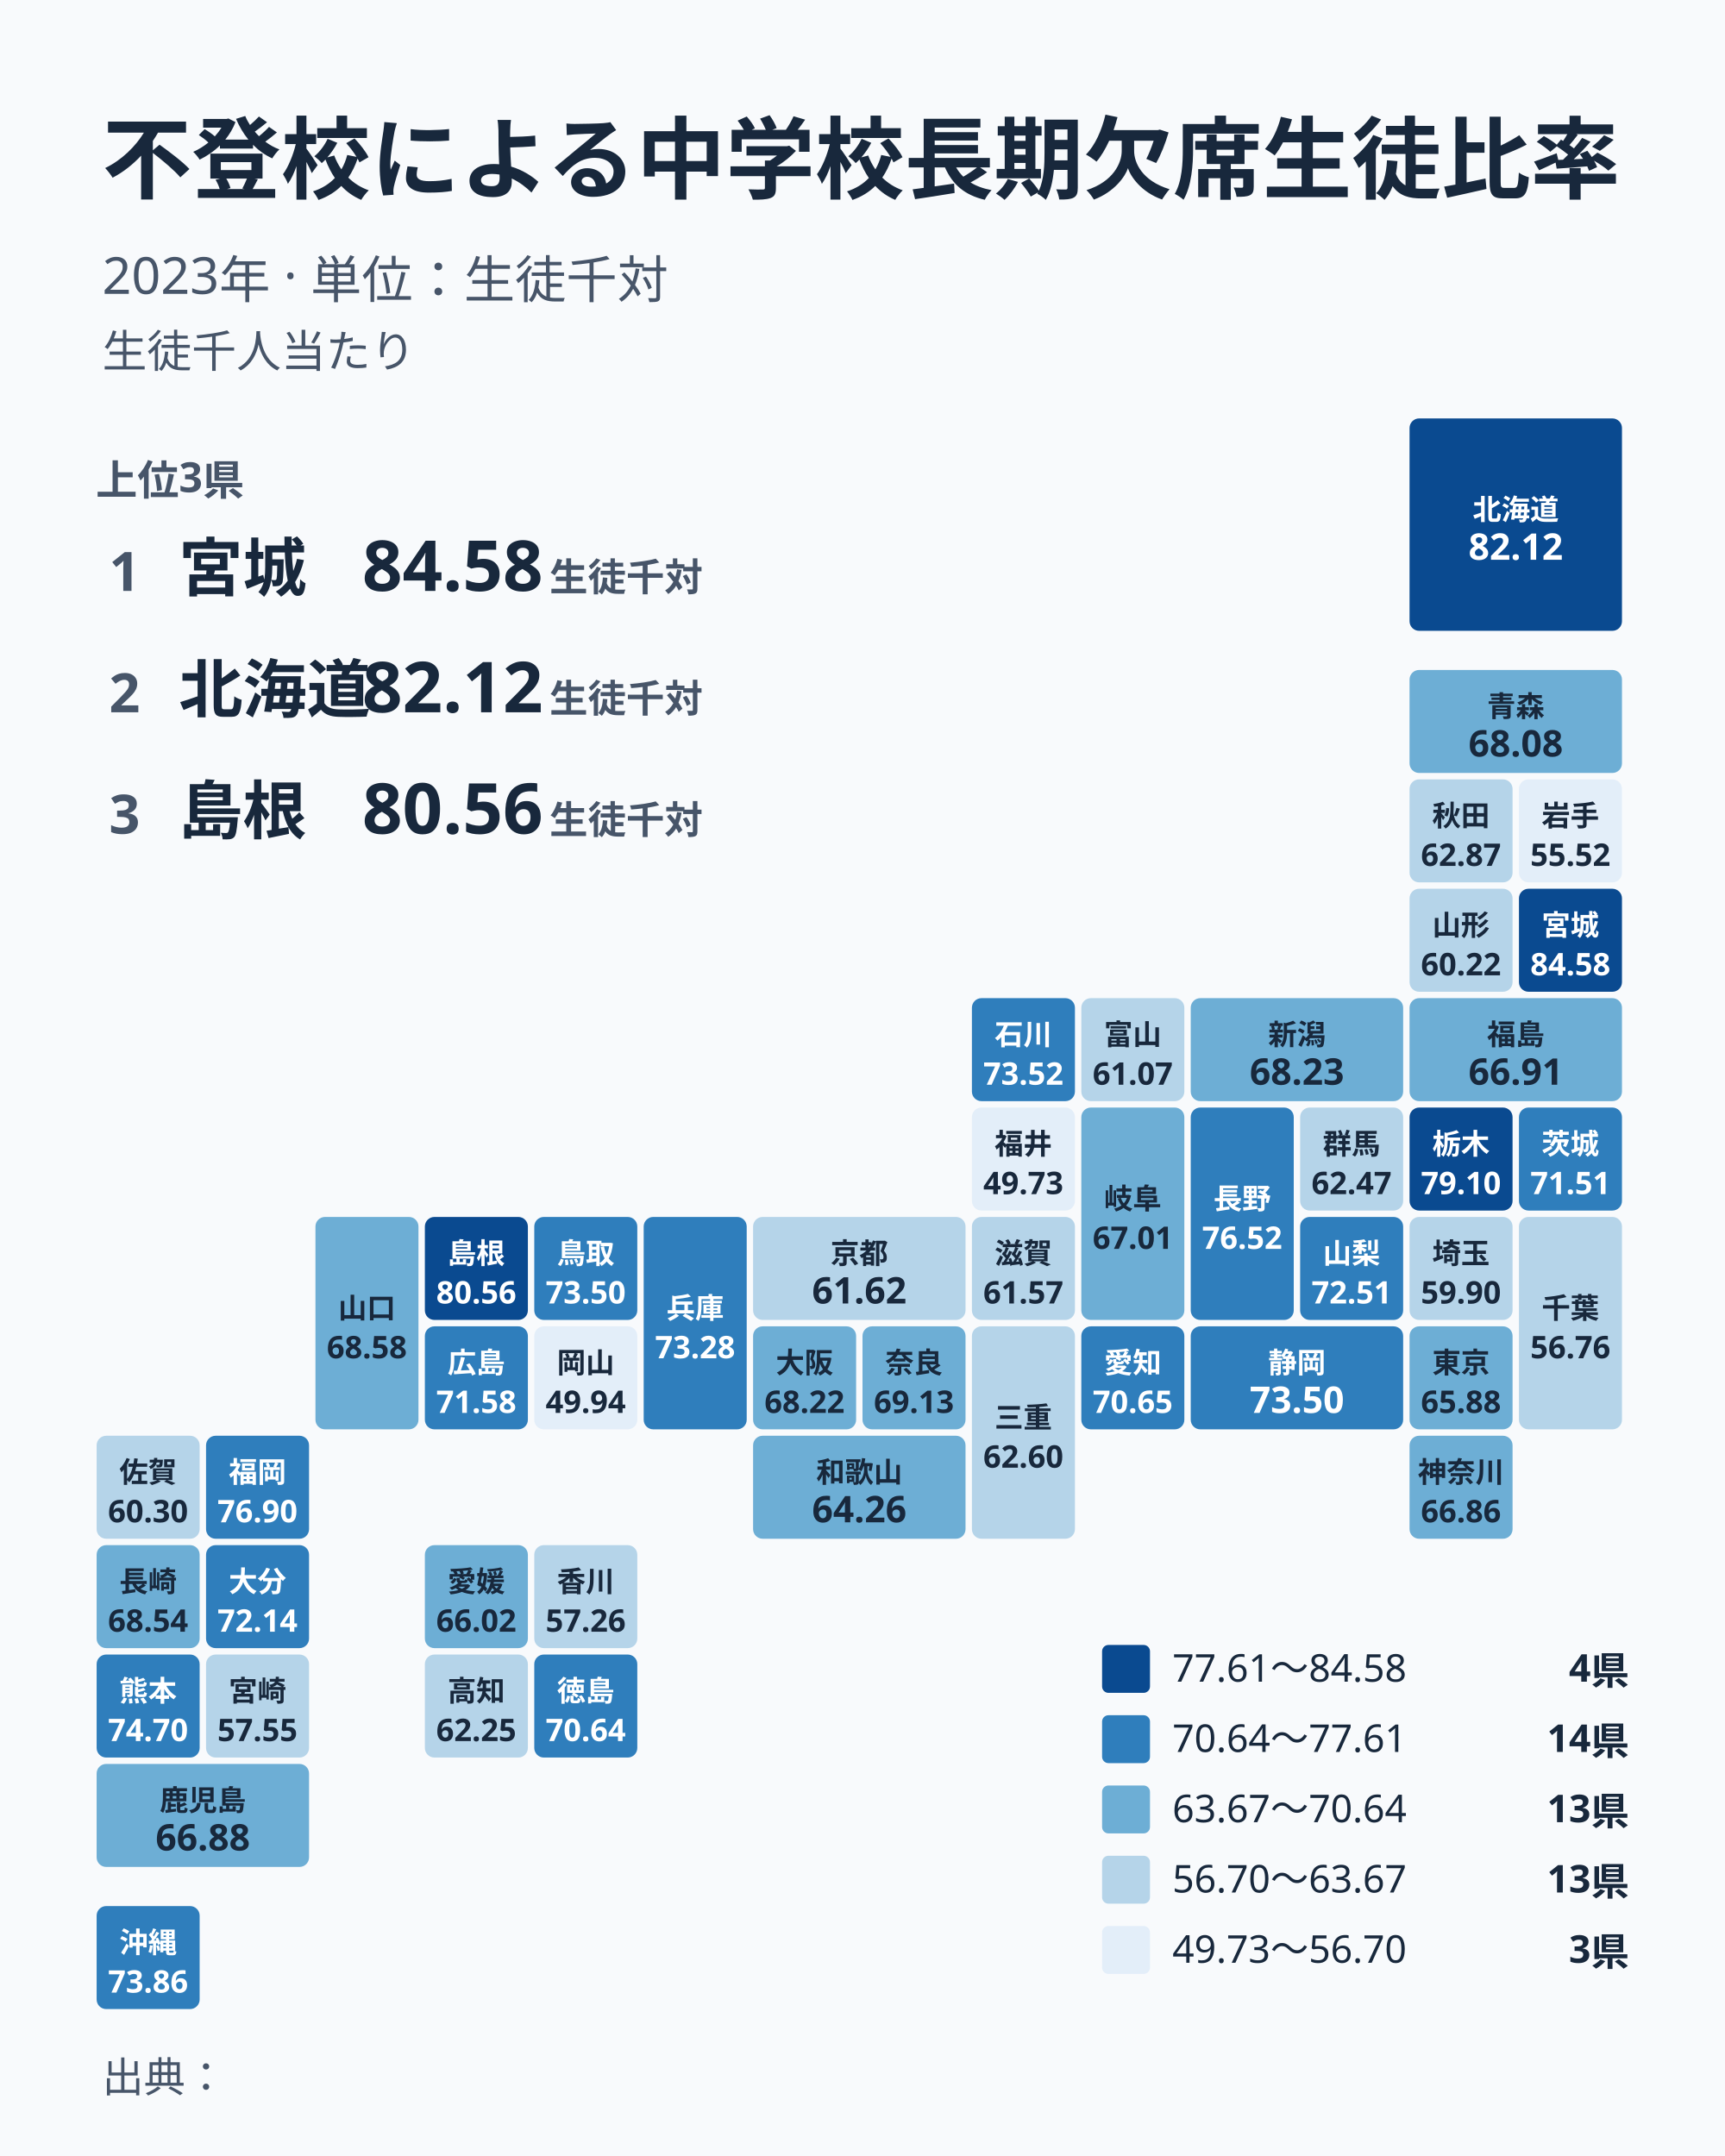
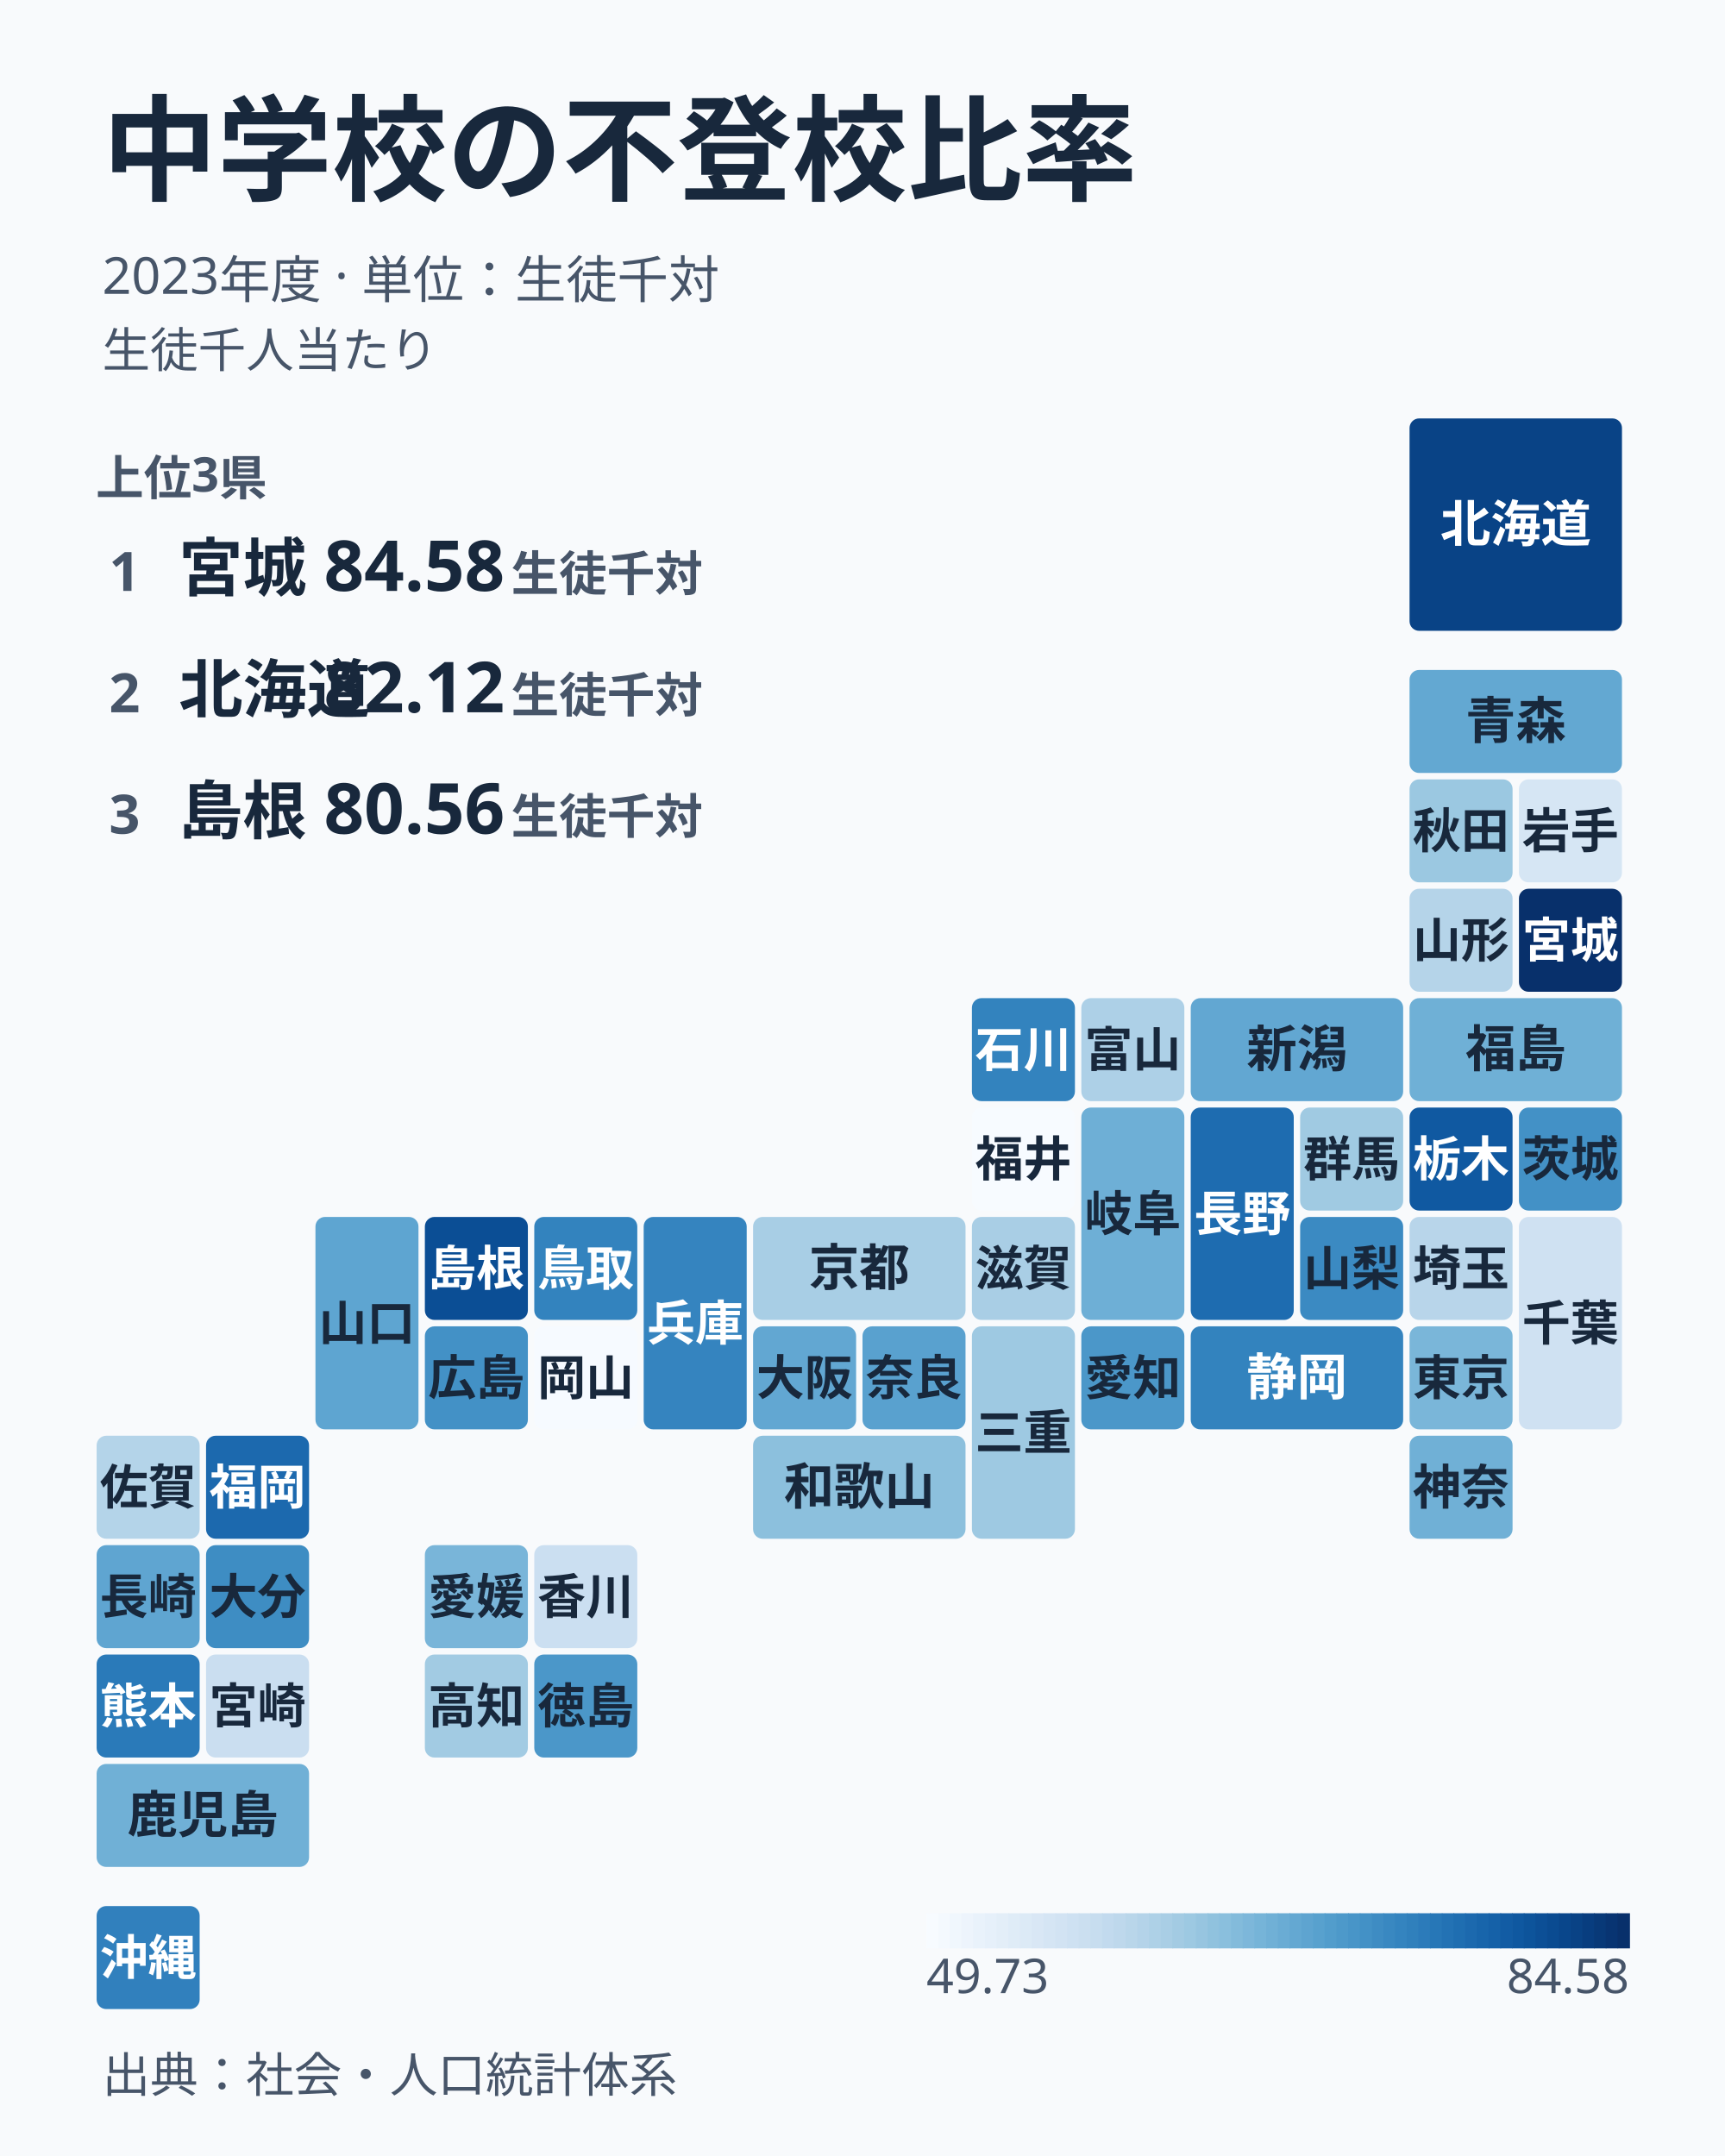
<svg xmlns="http://www.w3.org/2000/svg" width="1080" height="1350" viewBox="0 0 1080 1350" data-image-template="tile-map" data-theme="light">
  <rect width="1080" height="1350" fill="#F8FAFC" />
  <g font-family="'Noto Sans JP','Hiragino Kaku Gothic ProN','Yu Gothic',Meiryo,sans-serif">
-     <text x="64.0" y="120.0" font-size="56.0" font-weight="700" fill="#18283C">不登校による中学校長期欠席生徒比率</text>
-     <text x="64.0" y="184.0" font-size="32.0" font-weight="400" fill="#475569">2023年 · 単位：生徒千対</text>
-     <text x="64.0" y="230.0" font-size="28.0" font-weight="400" fill="#475569">生徒千人当たり</text>
-     <text x="60.0" y="310.0" font-size="26.0" font-weight="700" fill="#475569">上位3県</text>
+     <text x="64.0" y="120.0" font-size="72.0" font-weight="700" fill="#18283C">中学校の不登校比率</text>
+     <text x="64.0" y="184.0" font-size="32.0" font-weight="400" fill="#475569">2023年度 · 単位：生徒千対</text>
+     <text x="64.0" y="230.0" font-size="30.0" font-weight="400" fill="#475569">生徒千人当たり</text>
+     <text x="60.0" y="310.0" font-size="30.0" font-weight="700" fill="#475569">上位3県</text>
    <g data-top="1">
      <text x="78.0" y="370.0" font-size="34.0" font-weight="700" fill="#475569" text-anchor="middle">1</text>
      <text x="112.0" y="370.0" font-size="40.0" font-weight="700" fill="#18283C">宮城</text>
-       <text x="340.0" y="370.0" font-size="44.0" font-weight="800" fill="#18283C" text-anchor="end">84.58</text>
-       <text x="440.0" y="370.0" font-size="24.0" font-weight="700" fill="#475569" text-anchor="end">生徒千対</text>
+       <text x="316.0" y="370.0" font-size="44.0" font-weight="800" fill="#18283C" text-anchor="end">84.58</text>
+       <text x="440.0" y="370.0" font-size="30.0" font-weight="700" fill="#475569" text-anchor="end">生徒千対</text>
    </g>
    <g data-top="2">
      <text x="78.0" y="446.0" font-size="34.0" font-weight="700" fill="#475569" text-anchor="middle">2</text>
      <text x="112.0" y="446.0" font-size="40.0" font-weight="700" fill="#18283C">北海道</text>
-       <text x="340.0" y="446.0" font-size="44.0" font-weight="800" fill="#18283C" text-anchor="end">82.12</text>
-       <text x="440.0" y="446.0" font-size="24.0" font-weight="700" fill="#475569" text-anchor="end">生徒千対</text>
+       <text x="316.0" y="446.0" font-size="44.0" font-weight="800" fill="#18283C" text-anchor="end">82.12</text>
+       <text x="440.0" y="446.0" font-size="30.0" font-weight="700" fill="#475569" text-anchor="end">生徒千対</text>
    </g>
    <g data-top="3">
      <text x="78.0" y="522.0" font-size="34.0" font-weight="700" fill="#475569" text-anchor="middle">3</text>
      <text x="112.0" y="522.0" font-size="40.0" font-weight="700" fill="#18283C">島根</text>
-       <text x="340.0" y="522.0" font-size="44.0" font-weight="800" fill="#18283C" text-anchor="end">80.56</text>
-       <text x="440.0" y="522.0" font-size="24.0" font-weight="700" fill="#475569" text-anchor="end">生徒千対</text>
+       <text x="316.0" y="522.0" font-size="44.0" font-weight="800" fill="#18283C" text-anchor="end">80.56</text>
+       <text x="440.0" y="522.0" font-size="30.0" font-weight="700" fill="#475569" text-anchor="end">生徒千対</text>
    </g>
    <g transform="translate(60,262)">
      <g transform="translate(822.5,0.0)" data-area="01000" data-value="82.12">
-         <rect width="133.0" height="133.0" rx="6" fill="rgb(10, 74, 144)" />
-         <text x="66.5" y="63.5" font-size="18.0" font-weight="700" fill="#FFFFFF" text-anchor="middle">北海道</text>
-         <text x="66.5" y="88.5" font-size="23.0" font-weight="800" fill="#FFFFFF" text-anchor="middle">82.12</text>
+         <rect width="133.0" height="133.0" rx="6" fill="rgb(9, 67, 134)" />
+         <text x="66.5" y="77.3" font-size="31.5" font-weight="700" fill="#FFFFFF" text-anchor="middle">北海道</text>
      </g>
      <g transform="translate(822.5,157.5)" data-area="02000" data-value="68.08">
-         <rect width="133.0" height="64.5" rx="6" fill="rgb(109, 174, 213)" />
-         <text x="66.5" y="29.2" font-size="18.0" font-weight="700" fill="#18283C" text-anchor="middle">青森</text>
-         <text x="66.5" y="54.2" font-size="23.0" font-weight="800" fill="#18283C" text-anchor="middle">68.08</text>
+         <rect width="133.0" height="64.5" rx="6" fill="rgb(99, 168, 210)" />
+         <text x="66.5" y="43.0" font-size="31.5" font-weight="700" fill="#18283C" text-anchor="middle">青森</text>
      </g>
      <g transform="translate(891.0,226.0)" data-area="03000" data-value="55.52">
-         <rect width="64.5" height="64.5" rx="6" fill="rgb(227, 238, 249)" />
-         <text x="32.2" y="29.2" font-size="18.0" font-weight="700" fill="#18283C" text-anchor="middle">岩手</text>
-         <text x="32.2" y="54.2" font-size="19.5" font-weight="800" fill="#18283C" text-anchor="middle">55.52</text>
+         <rect width="64.5" height="64.5" rx="6" fill="rgb(214, 230, 244)" />
+         <text x="32.2" y="43.0" font-size="30.2" font-weight="700" fill="#18283C" text-anchor="middle">岩手</text>
      </g>
      <g transform="translate(822.5,226.0)" data-area="05000" data-value="62.87">
-         <rect width="64.5" height="64.5" rx="6" fill="rgb(181, 212, 233)" />
-         <text x="32.2" y="29.2" font-size="18.0" font-weight="700" fill="#18283C" text-anchor="middle">秋田</text>
-         <text x="32.2" y="54.2" font-size="19.5" font-weight="800" fill="#18283C" text-anchor="middle">62.87</text>
+         <rect width="64.5" height="64.5" rx="6" fill="rgb(155, 200, 225)" />
+         <text x="32.2" y="43.0" font-size="30.2" font-weight="700" fill="#18283C" text-anchor="middle">秋田</text>
      </g>
      <g transform="translate(891.0,294.5)" data-area="04000" data-value="84.58">
-         <rect width="64.5" height="64.5" rx="6" fill="rgb(10, 74, 144)" />
-         <text x="32.2" y="29.2" font-size="18.0" font-weight="700" fill="#FFFFFF" text-anchor="middle">宮城</text>
-         <text x="32.2" y="54.2" font-size="19.5" font-weight="800" fill="#FFFFFF" text-anchor="middle">84.58</text>
+         <rect width="64.5" height="64.5" rx="6" fill="rgb(8, 48, 107)" />
+         <text x="32.2" y="43.0" font-size="30.2" font-weight="700" fill="#FFFFFF" text-anchor="middle">宮城</text>
      </g>
      <g transform="translate(822.5,294.5)" data-area="06000" data-value="60.22">
        <rect width="64.5" height="64.5" rx="6" fill="rgb(181, 212, 233)" />
-         <text x="32.2" y="29.2" font-size="18.0" font-weight="700" fill="#18283C" text-anchor="middle">山形</text>
-         <text x="32.2" y="54.2" font-size="19.5" font-weight="800" fill="#18283C" text-anchor="middle">60.22</text>
+         <text x="32.2" y="43.0" font-size="30.2" font-weight="700" fill="#18283C" text-anchor="middle">山形</text>
      </g>
      <g transform="translate(822.5,363.0)" data-area="07000" data-value="66.91">
-         <rect width="133.0" height="64.5" rx="6" fill="rgb(109, 174, 213)" />
-         <text x="66.5" y="29.2" font-size="18.0" font-weight="700" fill="#18283C" text-anchor="middle">福島</text>
-         <text x="66.5" y="54.2" font-size="23.0" font-weight="800" fill="#18283C" text-anchor="middle">66.91</text>
+         <rect width="133.0" height="64.5" rx="6" fill="rgb(111, 176, 214)" />
+         <text x="66.5" y="43.0" font-size="31.5" font-weight="700" fill="#18283C" text-anchor="middle">福島</text>
      </g>
      <g transform="translate(685.5,363.0)" data-area="15000" data-value="68.23">
-         <rect width="133.0" height="64.5" rx="6" fill="rgb(109, 174, 213)" />
-         <text x="66.5" y="29.2" font-size="18.0" font-weight="700" fill="#18283C" text-anchor="middle">新潟</text>
-         <text x="66.5" y="54.2" font-size="23.0" font-weight="800" fill="#18283C" text-anchor="middle">68.23</text>
+         <rect width="133.0" height="64.5" rx="6" fill="rgb(98, 167, 210)" />
+         <text x="66.5" y="43.0" font-size="31.5" font-weight="700" fill="#18283C" text-anchor="middle">新潟</text>
      </g>
      <g transform="translate(617.0,363.0)" data-area="16000" data-value="61.07">
-         <rect width="64.5" height="64.5" rx="6" fill="rgb(181, 212, 233)" />
-         <text x="32.2" y="29.2" font-size="18.0" font-weight="700" fill="#18283C" text-anchor="middle">富山</text>
-         <text x="32.2" y="54.2" font-size="19.5" font-weight="800" fill="#18283C" text-anchor="middle">61.07</text>
+         <rect width="64.5" height="64.5" rx="6" fill="rgb(173, 208, 231)" />
+         <text x="32.2" y="43.0" font-size="30.2" font-weight="700" fill="#18283C" text-anchor="middle">富山</text>
      </g>
      <g transform="translate(548.5,363.0)" data-area="17000" data-value="73.52">
-         <rect width="64.5" height="64.5" rx="6" fill="rgb(47, 126, 188)" />
-         <text x="32.2" y="29.2" font-size="18.0" font-weight="700" fill="#FFFFFF" text-anchor="middle">石川</text>
-         <text x="32.2" y="54.2" font-size="19.5" font-weight="800" fill="#FFFFFF" text-anchor="middle">73.52</text>
+         <rect width="64.5" height="64.5" rx="6" fill="rgb(51, 131, 190)" />
+         <text x="32.2" y="43.0" font-size="30.2" font-weight="700" fill="#FFFFFF" text-anchor="middle">石川</text>
      </g>
      <g transform="translate(548.5,431.5)" data-area="18000" data-value="49.73">
-         <rect width="64.5" height="64.5" rx="6" fill="rgb(227, 238, 249)" />
-         <text x="32.2" y="29.2" font-size="18.0" font-weight="700" fill="#18283C" text-anchor="middle">福井</text>
-         <text x="32.2" y="54.2" font-size="19.5" font-weight="800" fill="#18283C" text-anchor="middle">49.73</text>
+         <rect width="64.5" height="64.5" rx="6" fill="rgb(247, 251, 255)" />
+         <text x="32.2" y="43.0" font-size="30.2" font-weight="700" fill="#18283C" text-anchor="middle">福井</text>
      </g>
      <g transform="translate(617.0,431.5)" data-area="21000" data-value="67.01">
-         <rect width="64.5" height="133.0" rx="6" fill="rgb(109, 174, 213)" />
-         <text x="32.2" y="63.5" font-size="18.0" font-weight="700" fill="#18283C" text-anchor="middle">岐阜</text>
-         <text x="32.2" y="88.5" font-size="19.5" font-weight="800" fill="#18283C" text-anchor="middle">67.01</text>
+         <rect width="64.5" height="133.0" rx="6" fill="rgb(110, 175, 214)" />
+         <text x="32.2" y="77.3" font-size="30.2" font-weight="700" fill="#18283C" text-anchor="middle">岐阜</text>
      </g>
      <g transform="translate(685.5,431.5)" data-area="20000" data-value="76.52">
-         <rect width="64.5" height="133.0" rx="6" fill="rgb(47, 126, 188)" />
-         <text x="32.2" y="63.5" font-size="18.0" font-weight="700" fill="#FFFFFF" text-anchor="middle">長野</text>
-         <text x="32.2" y="88.5" font-size="19.5" font-weight="800" fill="#FFFFFF" text-anchor="middle">76.52</text>
+         <rect width="64.5" height="133.0" rx="6" fill="rgb(30, 108, 176)" />
+         <text x="32.2" y="77.3" font-size="30.2" font-weight="700" fill="#FFFFFF" text-anchor="middle">長野</text>
      </g>
      <g transform="translate(754.0,431.5)" data-area="10000" data-value="62.47">
-         <rect width="64.5" height="64.5" rx="6" fill="rgb(181, 212, 233)" />
-         <text x="32.2" y="29.2" font-size="18.0" font-weight="700" fill="#18283C" text-anchor="middle">群馬</text>
-         <text x="32.2" y="54.2" font-size="19.5" font-weight="800" fill="#18283C" text-anchor="middle">62.47</text>
+         <rect width="64.5" height="64.5" rx="6" fill="rgb(160, 202, 226)" />
+         <text x="32.2" y="43.0" font-size="30.2" font-weight="700" fill="#18283C" text-anchor="middle">群馬</text>
      </g>
      <g transform="translate(822.5,431.5)" data-area="09000" data-value="79.1">
-         <rect width="64.5" height="64.5" rx="6" fill="rgb(10, 74, 144)" />
-         <text x="32.2" y="29.2" font-size="18.0" font-weight="700" fill="#FFFFFF" text-anchor="middle">栃木</text>
-         <text x="32.2" y="54.2" font-size="19.5" font-weight="800" fill="#FFFFFF" text-anchor="middle">79.10</text>
+         <rect width="64.5" height="64.5" rx="6" fill="rgb(16, 89, 161)" />
+         <text x="32.2" y="43.0" font-size="30.2" font-weight="700" fill="#FFFFFF" text-anchor="middle">栃木</text>
      </g>
      <g transform="translate(891.0,431.5)" data-area="08000" data-value="71.51">
-         <rect width="64.5" height="64.5" rx="6" fill="rgb(47, 126, 188)" />
-         <text x="32.2" y="29.2" font-size="18.0" font-weight="700" fill="#FFFFFF" text-anchor="middle">茨城</text>
-         <text x="32.2" y="54.2" font-size="19.5" font-weight="800" fill="#FFFFFF" text-anchor="middle">71.51</text>
+         <rect width="64.5" height="64.5" rx="6" fill="rgb(67, 145, 198)" />
+         <text x="32.2" y="43.0" font-size="30.2" font-weight="700" fill="#18283C" text-anchor="middle">茨城</text>
      </g>
      <g transform="translate(754.0,500.0)" data-area="19000" data-value="72.51">
-         <rect width="64.5" height="64.5" rx="6" fill="rgb(47, 126, 188)" />
-         <text x="32.2" y="29.2" font-size="18.0" font-weight="700" fill="#FFFFFF" text-anchor="middle">山梨</text>
-         <text x="32.2" y="54.2" font-size="19.5" font-weight="800" fill="#FFFFFF" text-anchor="middle">72.51</text>
+         <rect width="64.5" height="64.5" rx="6" fill="rgb(59, 138, 194)" />
+         <text x="32.2" y="43.0" font-size="30.2" font-weight="700" fill="#18283C" text-anchor="middle">山梨</text>
      </g>
      <g transform="translate(822.5,500.0)" data-area="11000" data-value="59.9">
-         <rect width="64.5" height="64.5" rx="6" fill="rgb(181, 212, 233)" />
-         <text x="32.2" y="29.2" font-size="18.0" font-weight="700" fill="#18283C" text-anchor="middle">埼玉</text>
-         <text x="32.2" y="54.2" font-size="19.5" font-weight="800" fill="#18283C" text-anchor="middle">59.90</text>
+         <rect width="64.5" height="64.5" rx="6" fill="rgb(184, 213, 234)" />
+         <text x="32.2" y="43.0" font-size="30.2" font-weight="700" fill="#18283C" text-anchor="middle">埼玉</text>
      </g>
      <g transform="translate(891.0,500.0)" data-area="12000" data-value="56.76">
-         <rect width="64.5" height="133.0" rx="6" fill="rgb(181, 212, 233)" />
-         <text x="32.2" y="63.5" font-size="18.0" font-weight="700" fill="#18283C" text-anchor="middle">千葉</text>
-         <text x="32.2" y="88.5" font-size="19.5" font-weight="800" fill="#18283C" text-anchor="middle">56.76</text>
+         <rect width="64.5" height="133.0" rx="6" fill="rgb(207, 225, 242)" />
+         <text x="32.2" y="77.3" font-size="30.2" font-weight="700" fill="#18283C" text-anchor="middle">千葉</text>
      </g>
      <g transform="translate(822.5,568.5)" data-area="13000" data-value="65.88">
-         <rect width="64.5" height="64.5" rx="6" fill="rgb(109, 174, 213)" />
-         <text x="32.2" y="29.2" font-size="18.0" font-weight="700" fill="#18283C" text-anchor="middle">東京</text>
-         <text x="32.2" y="54.2" font-size="19.5" font-weight="800" fill="#18283C" text-anchor="middle">65.88</text>
+         <rect width="64.5" height="64.5" rx="6" fill="rgb(122, 182, 217)" />
+         <text x="32.2" y="43.0" font-size="30.2" font-weight="700" fill="#18283C" text-anchor="middle">東京</text>
      </g>
      <g transform="translate(822.5,637.0)" data-area="14000" data-value="66.86">
-         <rect width="64.5" height="64.5" rx="6" fill="rgb(109, 174, 213)" />
-         <text x="32.2" y="29.2" font-size="18.0" font-weight="700" fill="#18283C" text-anchor="middle">神奈川</text>
-         <text x="32.2" y="54.2" font-size="19.5" font-weight="800" fill="#18283C" text-anchor="middle">66.86</text>
+         <rect width="64.5" height="64.5" rx="6" fill="rgb(112, 176, 214)" />
+         <text x="32.2" y="43.0" font-size="30.2" font-weight="700" fill="#18283C" text-anchor="middle">神奈</text>
      </g>
      <g transform="translate(685.5,568.5)" data-area="22000" data-value="73.5">
-         <rect width="133.0" height="64.5" rx="6" fill="rgb(47, 126, 188)" />
-         <text x="66.5" y="29.2" font-size="18.0" font-weight="700" fill="#FFFFFF" text-anchor="middle">静岡</text>
-         <text x="66.5" y="54.2" font-size="23.0" font-weight="800" fill="#FFFFFF" text-anchor="middle">73.50</text>
+         <rect width="133.0" height="64.5" rx="6" fill="rgb(51, 131, 190)" />
+         <text x="66.5" y="43.0" font-size="31.5" font-weight="700" fill="#FFFFFF" text-anchor="middle">静岡</text>
      </g>
      <g transform="translate(617.0,568.5)" data-area="23000" data-value="70.65">
-         <rect width="64.5" height="64.5" rx="6" fill="rgb(47, 126, 188)" />
-         <text x="32.2" y="29.2" font-size="18.0" font-weight="700" fill="#FFFFFF" text-anchor="middle">愛知</text>
-         <text x="32.2" y="54.2" font-size="19.5" font-weight="800" fill="#FFFFFF" text-anchor="middle">70.65</text>
+         <rect width="64.5" height="64.5" rx="6" fill="rgb(75, 151, 201)" />
+         <text x="32.2" y="43.0" font-size="30.2" font-weight="700" fill="#18283C" text-anchor="middle">愛知</text>
      </g>
      <g transform="translate(548.5,500.0)" data-area="25000" data-value="61.57">
-         <rect width="64.5" height="64.5" rx="6" fill="rgb(181, 212, 233)" />
-         <text x="32.2" y="29.2" font-size="18.0" font-weight="700" fill="#18283C" text-anchor="middle">滋賀</text>
-         <text x="32.2" y="54.2" font-size="19.5" font-weight="800" fill="#18283C" text-anchor="middle">61.57</text>
+         <rect width="64.5" height="64.5" rx="6" fill="rgb(169, 206, 229)" />
+         <text x="32.2" y="43.0" font-size="30.2" font-weight="700" fill="#18283C" text-anchor="middle">滋賀</text>
      </g>
      <g transform="translate(548.5,568.5)" data-area="24000" data-value="62.6">
-         <rect width="64.5" height="133.0" rx="6" fill="rgb(181, 212, 233)" />
-         <text x="32.2" y="63.5" font-size="18.0" font-weight="700" fill="#18283C" text-anchor="middle">三重</text>
-         <text x="32.2" y="88.5" font-size="19.5" font-weight="800" fill="#18283C" text-anchor="middle">62.60</text>
+         <rect width="64.5" height="133.0" rx="6" fill="rgb(158, 201, 226)" />
+         <text x="32.2" y="77.3" font-size="30.2" font-weight="700" fill="#18283C" text-anchor="middle">三重</text>
      </g>
      <g transform="translate(411.5,500.0)" data-area="26000" data-value="61.62">
-         <rect width="133.0" height="64.5" rx="6" fill="rgb(181, 212, 233)" />
-         <text x="66.5" y="29.2" font-size="18.0" font-weight="700" fill="#18283C" text-anchor="middle">京都</text>
-         <text x="66.5" y="54.2" font-size="23.0" font-weight="800" fill="#18283C" text-anchor="middle">61.62</text>
+         <rect width="133.0" height="64.5" rx="6" fill="rgb(168, 206, 229)" />
+         <text x="66.5" y="43.0" font-size="31.5" font-weight="700" fill="#18283C" text-anchor="middle">京都</text>
      </g>
      <g transform="translate(343.0,500.0)" data-area="28000" data-value="73.28">
-         <rect width="64.5" height="133.0" rx="6" fill="rgb(47, 126, 188)" />
-         <text x="32.2" y="63.5" font-size="18.0" font-weight="700" fill="#FFFFFF" text-anchor="middle">兵庫</text>
-         <text x="32.2" y="88.5" font-size="19.5" font-weight="800" fill="#FFFFFF" text-anchor="middle">73.28</text>
+         <rect width="64.5" height="133.0" rx="6" fill="rgb(53, 132, 191)" />
+         <text x="32.2" y="77.3" font-size="30.2" font-weight="700" fill="#FFFFFF" text-anchor="middle">兵庫</text>
      </g>
      <g transform="translate(411.5,568.5)" data-area="27000" data-value="68.22">
-         <rect width="64.5" height="64.5" rx="6" fill="rgb(109, 174, 213)" />
-         <text x="32.2" y="29.2" font-size="18.0" font-weight="700" fill="#18283C" text-anchor="middle">大阪</text>
-         <text x="32.2" y="54.2" font-size="19.5" font-weight="800" fill="#18283C" text-anchor="middle">68.22</text>
+         <rect width="64.5" height="64.5" rx="6" fill="rgb(98, 167, 210)" />
+         <text x="32.2" y="43.0" font-size="30.2" font-weight="700" fill="#18283C" text-anchor="middle">大阪</text>
      </g>
      <g transform="translate(480.0,568.5)" data-area="29000" data-value="69.13">
-         <rect width="64.5" height="64.5" rx="6" fill="rgb(109, 174, 213)" />
-         <text x="32.2" y="29.2" font-size="18.0" font-weight="700" fill="#18283C" text-anchor="middle">奈良</text>
-         <text x="32.2" y="54.2" font-size="19.5" font-weight="800" fill="#18283C" text-anchor="middle">69.13</text>
+         <rect width="64.5" height="64.5" rx="6" fill="rgb(89, 161, 207)" />
+         <text x="32.2" y="43.0" font-size="30.2" font-weight="700" fill="#18283C" text-anchor="middle">奈良</text>
      </g>
      <g transform="translate(411.5,637.0)" data-area="30000" data-value="64.26">
-         <rect width="133.0" height="64.5" rx="6" fill="rgb(109, 174, 213)" />
-         <text x="66.5" y="29.2" font-size="18.0" font-weight="700" fill="#18283C" text-anchor="middle">和歌山</text>
-         <text x="66.5" y="54.2" font-size="23.0" font-weight="800" fill="#18283C" text-anchor="middle">64.26</text>
+         <rect width="133.0" height="64.5" rx="6" fill="rgb(140, 192, 221)" />
+         <text x="66.5" y="43.0" font-size="31.5" font-weight="700" fill="#18283C" text-anchor="middle">和歌山</text>
      </g>
      <g transform="translate(274.5,500.0)" data-area="31000" data-value="73.5">
-         <rect width="64.5" height="64.5" rx="6" fill="rgb(47, 126, 188)" />
-         <text x="32.2" y="29.2" font-size="18.0" font-weight="700" fill="#FFFFFF" text-anchor="middle">鳥取</text>
-         <text x="32.2" y="54.2" font-size="19.5" font-weight="800" fill="#FFFFFF" text-anchor="middle">73.50</text>
+         <rect width="64.5" height="64.5" rx="6" fill="rgb(51, 131, 190)" />
+         <text x="32.2" y="43.0" font-size="30.2" font-weight="700" fill="#FFFFFF" text-anchor="middle">鳥取</text>
      </g>
      <g transform="translate(274.5,568.5)" data-area="33000" data-value="49.94">
-         <rect width="64.5" height="64.5" rx="6" fill="rgb(227, 238, 249)" />
-         <text x="32.2" y="29.2" font-size="18.0" font-weight="700" fill="#18283C" text-anchor="middle">岡山</text>
-         <text x="32.2" y="54.2" font-size="19.5" font-weight="800" fill="#18283C" text-anchor="middle">49.94</text>
+         <rect width="64.5" height="64.5" rx="6" fill="rgb(246, 250, 255)" />
+         <text x="32.2" y="43.0" font-size="30.2" font-weight="700" fill="#18283C" text-anchor="middle">岡山</text>
      </g>
      <g transform="translate(206.0,500.0)" data-area="32000" data-value="80.56">
-         <rect width="64.5" height="64.5" rx="6" fill="rgb(10, 74, 144)" />
-         <text x="32.2" y="29.2" font-size="18.0" font-weight="700" fill="#FFFFFF" text-anchor="middle">島根</text>
-         <text x="32.2" y="54.2" font-size="19.5" font-weight="800" fill="#FFFFFF" text-anchor="middle">80.56</text>
+         <rect width="64.5" height="64.5" rx="6" fill="rgb(11, 78, 149)" />
+         <text x="32.2" y="43.0" font-size="30.2" font-weight="700" fill="#FFFFFF" text-anchor="middle">島根</text>
      </g>
      <g transform="translate(206.0,568.5)" data-area="34000" data-value="71.58">
-         <rect width="64.5" height="64.5" rx="6" fill="rgb(47, 126, 188)" />
-         <text x="32.2" y="29.2" font-size="18.0" font-weight="700" fill="#FFFFFF" text-anchor="middle">広島</text>
-         <text x="32.2" y="54.2" font-size="19.5" font-weight="800" fill="#FFFFFF" text-anchor="middle">71.58</text>
+         <rect width="64.5" height="64.5" rx="6" fill="rgb(67, 145, 198)" />
+         <text x="32.2" y="43.0" font-size="30.2" font-weight="700" fill="#18283C" text-anchor="middle">広島</text>
      </g>
      <g transform="translate(137.5,500.0)" data-area="35000" data-value="68.58">
-         <rect width="64.5" height="133.0" rx="6" fill="rgb(109, 174, 213)" />
-         <text x="32.2" y="63.5" font-size="18.0" font-weight="700" fill="#18283C" text-anchor="middle">山口</text>
-         <text x="32.2" y="88.5" font-size="19.5" font-weight="800" fill="#18283C" text-anchor="middle">68.58</text>
+         <rect width="64.5" height="133.0" rx="6" fill="rgb(94, 165, 209)" />
+         <text x="32.2" y="77.3" font-size="30.2" font-weight="700" fill="#18283C" text-anchor="middle">山口</text>
      </g>
      <g transform="translate(206.0,705.5)" data-area="38000" data-value="66.02">
-         <rect width="64.5" height="64.5" rx="6" fill="rgb(109, 174, 213)" />
-         <text x="32.2" y="29.2" font-size="18.0" font-weight="700" fill="#18283C" text-anchor="middle">愛媛</text>
-         <text x="32.2" y="54.2" font-size="19.5" font-weight="800" fill="#18283C" text-anchor="middle">66.02</text>
+         <rect width="64.5" height="64.5" rx="6" fill="rgb(121, 181, 217)" />
+         <text x="32.2" y="43.0" font-size="30.2" font-weight="700" fill="#18283C" text-anchor="middle">愛媛</text>
      </g>
      <g transform="translate(274.5,705.5)" data-area="37000" data-value="57.26">
-         <rect width="64.5" height="64.5" rx="6" fill="rgb(181, 212, 233)" />
-         <text x="32.2" y="29.2" font-size="18.0" font-weight="700" fill="#18283C" text-anchor="middle">香川</text>
-         <text x="32.2" y="54.2" font-size="19.5" font-weight="800" fill="#18283C" text-anchor="middle">57.26</text>
+         <rect width="64.5" height="64.5" rx="6" fill="rgb(203, 223, 241)" />
+         <text x="32.2" y="43.0" font-size="30.2" font-weight="700" fill="#18283C" text-anchor="middle">香川</text>
      </g>
      <g transform="translate(206.0,774.0)" data-area="39000" data-value="62.25">
-         <rect width="64.5" height="64.5" rx="6" fill="rgb(181, 212, 233)" />
-         <text x="32.2" y="29.2" font-size="18.0" font-weight="700" fill="#18283C" text-anchor="middle">高知</text>
-         <text x="32.2" y="54.2" font-size="19.5" font-weight="800" fill="#18283C" text-anchor="middle">62.25</text>
+         <rect width="64.5" height="64.5" rx="6" fill="rgb(162, 203, 227)" />
+         <text x="32.2" y="43.0" font-size="30.2" font-weight="700" fill="#18283C" text-anchor="middle">高知</text>
      </g>
      <g transform="translate(274.5,774.0)" data-area="36000" data-value="70.64">
-         <rect width="64.5" height="64.5" rx="6" fill="rgb(47, 126, 188)" />
-         <text x="32.2" y="29.2" font-size="18.0" font-weight="700" fill="#FFFFFF" text-anchor="middle">徳島</text>
-         <text x="32.2" y="54.2" font-size="19.5" font-weight="800" fill="#FFFFFF" text-anchor="middle">70.64</text>
+         <rect width="64.5" height="64.5" rx="6" fill="rgb(75, 151, 201)" />
+         <text x="32.2" y="43.0" font-size="30.2" font-weight="700" fill="#18283C" text-anchor="middle">徳島</text>
      </g>
      <g transform="translate(69.0,637.0)" data-area="40000" data-value="76.9">
-         <rect width="64.5" height="64.5" rx="6" fill="rgb(47, 126, 188)" />
-         <text x="32.2" y="29.2" font-size="18.0" font-weight="700" fill="#FFFFFF" text-anchor="middle">福岡</text>
-         <text x="32.2" y="54.2" font-size="19.5" font-weight="800" fill="#FFFFFF" text-anchor="middle">76.90</text>
+         <rect width="64.5" height="64.5" rx="6" fill="rgb(28, 105, 174)" />
+         <text x="32.2" y="43.0" font-size="30.2" font-weight="700" fill="#FFFFFF" text-anchor="middle">福岡</text>
      </g>
      <g transform="translate(0.5,637.0)" data-area="41000" data-value="60.3">
-         <rect width="64.5" height="64.5" rx="6" fill="rgb(181, 212, 233)" />
-         <text x="32.2" y="29.2" font-size="18.0" font-weight="700" fill="#18283C" text-anchor="middle">佐賀</text>
-         <text x="32.2" y="54.2" font-size="19.5" font-weight="800" fill="#18283C" text-anchor="middle">60.30</text>
+         <rect width="64.5" height="64.5" rx="6" fill="rgb(180, 212, 233)" />
+         <text x="32.2" y="43.0" font-size="30.2" font-weight="700" fill="#18283C" text-anchor="middle">佐賀</text>
      </g>
      <g transform="translate(69.0,705.5)" data-area="44000" data-value="72.14">
-         <rect width="64.5" height="64.5" rx="6" fill="rgb(47, 126, 188)" />
-         <text x="32.2" y="29.2" font-size="18.0" font-weight="700" fill="#FFFFFF" text-anchor="middle">大分</text>
-         <text x="32.2" y="54.2" font-size="19.5" font-weight="800" fill="#FFFFFF" text-anchor="middle">72.14</text>
+         <rect width="64.5" height="64.5" rx="6" fill="rgb(62, 141, 195)" />
+         <text x="32.2" y="43.0" font-size="30.2" font-weight="700" fill="#18283C" text-anchor="middle">大分</text>
      </g>
      <g transform="translate(0.5,705.5)" data-area="42000" data-value="68.54">
-         <rect width="64.5" height="64.5" rx="6" fill="rgb(109, 174, 213)" />
-         <text x="32.2" y="29.2" font-size="18.0" font-weight="700" fill="#18283C" text-anchor="middle">長崎</text>
-         <text x="32.2" y="54.2" font-size="19.5" font-weight="800" fill="#18283C" text-anchor="middle">68.54</text>
+         <rect width="64.5" height="64.5" rx="6" fill="rgb(95, 165, 209)" />
+         <text x="32.2" y="43.0" font-size="30.2" font-weight="700" fill="#18283C" text-anchor="middle">長崎</text>
      </g>
      <g transform="translate(69.0,774.0)" data-area="45000" data-value="57.55">
-         <rect width="64.5" height="64.5" rx="6" fill="rgb(181, 212, 233)" />
-         <text x="32.2" y="29.2" font-size="18.0" font-weight="700" fill="#18283C" text-anchor="middle">宮崎</text>
-         <text x="32.2" y="54.2" font-size="19.5" font-weight="800" fill="#18283C" text-anchor="middle">57.55</text>
+         <rect width="64.5" height="64.5" rx="6" fill="rgb(202, 222, 240)" />
+         <text x="32.2" y="43.0" font-size="30.2" font-weight="700" fill="#18283C" text-anchor="middle">宮崎</text>
      </g>
      <g transform="translate(0.5,774.0)" data-area="43000" data-value="74.7">
-         <rect width="64.5" height="64.5" rx="6" fill="rgb(47, 126, 188)" />
-         <text x="32.2" y="29.2" font-size="18.0" font-weight="700" fill="#FFFFFF" text-anchor="middle">熊本</text>
-         <text x="32.2" y="54.2" font-size="19.5" font-weight="800" fill="#FFFFFF" text-anchor="middle">74.70</text>
+         <rect width="64.5" height="64.5" rx="6" fill="rgb(42, 122, 185)" />
+         <text x="32.2" y="43.0" font-size="30.2" font-weight="700" fill="#FFFFFF" text-anchor="middle">熊本</text>
      </g>
      <g transform="translate(0.5,842.5)" data-area="46000" data-value="66.88">
-         <rect width="133.0" height="64.5" rx="6" fill="rgb(109, 174, 213)" />
-         <text x="66.5" y="29.2" font-size="18.0" font-weight="700" fill="#18283C" text-anchor="middle">鹿児島</text>
-         <text x="66.5" y="54.2" font-size="23.0" font-weight="800" fill="#18283C" text-anchor="middle">66.88</text>
+         <rect width="133.0" height="64.5" rx="6" fill="rgb(112, 176, 214)" />
+         <text x="66.5" y="43.0" font-size="31.5" font-weight="700" fill="#18283C" text-anchor="middle">鹿児島</text>
      </g>
      <g transform="translate(0.5,931.5)" data-area="47000" data-value="73.86">
-         <rect width="64.5" height="64.5" rx="6" fill="rgb(47, 126, 188)" />
-         <text x="32.2" y="29.2" font-size="18.0" font-weight="700" fill="#FFFFFF" text-anchor="middle">沖縄</text>
-         <text x="32.2" y="54.2" font-size="19.5" font-weight="800" fill="#FFFFFF" text-anchor="middle">73.86</text>
-       </g>
-     </g>
-     <g data-legend-row="0">
-       <rect x="690" y="1030" width="30" height="30" rx="4" fill="rgb(10, 74, 144)" />
-       <text x="734.0" y="1053.0" font-size="24.0" font-weight="400" fill="#18283C">77.61〜84.58</text>
-       <text x="1020.0" y="1053.0" font-size="24.0" font-weight="700" fill="#18283C" text-anchor="end">4県</text>
-     </g>
-     <g data-legend-row="1">
-       <rect x="690" y="1074" width="30" height="30" rx="4" fill="rgb(47, 126, 188)" />
-       <text x="734.0" y="1097.0" font-size="24.0" font-weight="400" fill="#18283C">70.64〜77.61</text>
-       <text x="1020.0" y="1097.0" font-size="24.0" font-weight="700" fill="#18283C" text-anchor="end">14県</text>
-     </g>
-     <g data-legend-row="2">
-       <rect x="690" y="1118" width="30" height="30" rx="4" fill="rgb(109, 174, 213)" />
-       <text x="734.0" y="1141.0" font-size="24.0" font-weight="400" fill="#18283C">63.67〜70.64</text>
-       <text x="1020.0" y="1141.0" font-size="24.0" font-weight="700" fill="#18283C" text-anchor="end">13県</text>
-     </g>
-     <g data-legend-row="3">
-       <rect x="690" y="1162" width="30" height="30" rx="4" fill="rgb(181, 212, 233)" />
-       <text x="734.0" y="1185.0" font-size="24.0" font-weight="400" fill="#18283C">56.70〜63.67</text>
-       <text x="1020.0" y="1185.0" font-size="24.0" font-weight="700" fill="#18283C" text-anchor="end">13県</text>
-     </g>
-     <g data-legend-row="4">
-       <rect x="690" y="1206" width="30" height="30" rx="4" fill="rgb(227, 238, 249)" />
-       <text x="734.0" y="1229.0" font-size="24.0" font-weight="400" fill="#18283C">49.73〜56.70</text>
-       <text x="1020.0" y="1229.0" font-size="24.0" font-weight="700" fill="#18283C" text-anchor="end">3県</text>
-     </g>
-     <text x="64.0" y="1310.0" font-size="26.0" font-weight="400" fill="#475569">出典：</text>
+         <rect width="64.5" height="64.5" rx="6" fill="rgb(49, 128, 189)" />
+         <text x="32.2" y="43.0" font-size="30.2" font-weight="700" fill="#FFFFFF" text-anchor="middle">沖縄</text>
+       </g>
+     </g>
+     <rect x="580.0" y="1198" width="7.8" height="22" fill="rgb(247, 251, 255)" />
+     <rect x="587.3" y="1198" width="7.8" height="22" fill="rgb(244, 249, 254)" />
+     <rect x="594.7" y="1198" width="7.8" height="22" fill="rgb(240, 247, 253)" />
+     <rect x="602.0" y="1198" width="7.8" height="22" fill="rgb(237, 244, 252)" />
+     <rect x="609.3" y="1198" width="7.8" height="22" fill="rgb(233, 242, 251)" />
+     <rect x="616.7" y="1198" width="7.8" height="22" fill="rgb(230, 240, 250)" />
+     <rect x="624.0" y="1198" width="7.8" height="22" fill="rgb(227, 238, 248)" />
+     <rect x="631.3" y="1198" width="7.8" height="22" fill="rgb(223, 236, 247)" />
+     <rect x="638.7" y="1198" width="7.8" height="22" fill="rgb(220, 234, 246)" />
+     <rect x="646.0" y="1198" width="7.8" height="22" fill="rgb(217, 231, 245)" />
+     <rect x="653.3" y="1198" width="7.8" height="22" fill="rgb(213, 229, 244)" />
+     <rect x="660.7" y="1198" width="7.8" height="22" fill="rgb(210, 227, 243)" />
+     <rect x="668.0" y="1198" width="7.8" height="22" fill="rgb(206, 225, 242)" />
+     <rect x="675.3" y="1198" width="7.8" height="22" fill="rgb(203, 223, 240)" />
+     <rect x="682.7" y="1198" width="7.8" height="22" fill="rgb(199, 221, 239)" />
+     <rect x="690.0" y="1198" width="7.8" height="22" fill="rgb(194, 218, 238)" />
+     <rect x="697.3" y="1198" width="7.8" height="22" fill="rgb(190, 216, 236)" />
+     <rect x="704.7" y="1198" width="7.8" height="22" fill="rgb(185, 214, 234)" />
+     <rect x="712.0" y="1198" width="7.8" height="22" fill="rgb(180, 211, 233)" />
+     <rect x="719.3" y="1198" width="7.8" height="22" fill="rgb(174, 209, 231)" />
+     <rect x="726.7" y="1198" width="7.8" height="22" fill="rgb(169, 206, 229)" />
+     <rect x="734.0" y="1198" width="7.8" height="22" fill="rgb(163, 203, 227)" />
+     <rect x="741.3" y="1198" width="7.8" height="22" fill="rgb(157, 201, 226)" />
+     <rect x="748.7" y="1198" width="7.8" height="22" fill="rgb(151, 197, 224)" />
+     <rect x="756.0" y="1198" width="7.8" height="22" fill="rgb(144, 194, 222)" />
+     <rect x="763.3" y="1198" width="7.8" height="22" fill="rgb(138, 191, 221)" />
+     <rect x="770.7" y="1198" width="7.8" height="22" fill="rgb(131, 187, 219)" />
+     <rect x="778.0" y="1198" width="7.8" height="22" fill="rgb(125, 183, 218)" />
+     <rect x="785.3" y="1198" width="7.8" height="22" fill="rgb(118, 180, 216)" />
+     <rect x="792.7" y="1198" width="7.8" height="22" fill="rgb(112, 176, 214)" />
+     <rect x="800.0" y="1198" width="7.8" height="22" fill="rgb(106, 172, 212)" />
+     <rect x="807.3" y="1198" width="7.8" height="22" fill="rgb(100, 168, 210)" />
+     <rect x="814.7" y="1198" width="7.8" height="22" fill="rgb(94, 164, 208)" />
+     <rect x="822.0" y="1198" width="7.8" height="22" fill="rgb(88, 161, 206)" />
+     <rect x="829.3" y="1198" width="7.8" height="22" fill="rgb(82, 157, 204)" />
+     <rect x="836.7" y="1198" width="7.8" height="22" fill="rgb(77, 153, 202)" />
+     <rect x="844.0" y="1198" width="7.8" height="22" fill="rgb(72, 149, 200)" />
+     <rect x="851.3" y="1198" width="7.8" height="22" fill="rgb(67, 145, 198)" />
+     <rect x="858.7" y="1198" width="7.8" height="22" fill="rgb(62, 140, 195)" />
+     <rect x="866.0" y="1198" width="7.8" height="22" fill="rgb(57, 136, 193)" />
+     <rect x="873.3" y="1198" width="7.8" height="22" fill="rgb(52, 132, 191)" />
+     <rect x="880.7" y="1198" width="7.8" height="22" fill="rgb(48, 128, 188)" />
+     <rect x="888.0" y="1198" width="7.8" height="22" fill="rgb(44, 123, 186)" />
+     <rect x="895.3" y="1198" width="7.8" height="22" fill="rgb(39, 119, 183)" />
+     <rect x="902.7" y="1198" width="7.8" height="22" fill="rgb(35, 114, 180)" />
+     <rect x="910.0" y="1198" width="7.8" height="22" fill="rgb(31, 110, 177)" />
+     <rect x="917.3" y="1198" width="7.8" height="22" fill="rgb(28, 105, 174)" />
+     <rect x="924.7" y="1198" width="7.8" height="22" fill="rgb(24, 101, 171)" />
+     <rect x="932.0" y="1198" width="7.8" height="22" fill="rgb(21, 97, 168)" />
+     <rect x="939.3" y="1198" width="7.8" height="22" fill="rgb(18, 92, 164)" />
+     <rect x="946.7" y="1198" width="7.8" height="22" fill="rgb(15, 88, 160)" />
+     <rect x="954.0" y="1198" width="7.8" height="22" fill="rgb(13, 84, 155)" />
+     <rect x="961.3" y="1198" width="7.8" height="22" fill="rgb(12, 79, 150)" />
+     <rect x="968.7" y="1198" width="7.8" height="22" fill="rgb(10, 75, 145)" />
+     <rect x="976.0" y="1198" width="7.8" height="22" fill="rgb(9, 70, 139)" />
+     <rect x="983.3" y="1198" width="7.8" height="22" fill="rgb(9, 66, 133)" />
+     <rect x="990.7" y="1198" width="7.8" height="22" fill="rgb(8, 61, 127)" />
+     <rect x="998.0" y="1198" width="7.8" height="22" fill="rgb(8, 57, 120)" />
+     <rect x="1005.3" y="1198" width="7.8" height="22" fill="rgb(8, 52, 114)" />
+     <rect x="1012.7" y="1198" width="7.8" height="22" fill="rgb(8, 48, 107)" />
+     <text x="580.0" y="1248.0" font-size="30.0" font-weight="400" fill="#475569">49.73</text>
+     <text x="1020.0" y="1248.0" font-size="30.0" font-weight="400" fill="#475569" text-anchor="end">84.58</text>
+     <text x="64.0" y="1310.0" font-size="30.0" font-weight="400" fill="#475569">出典：社会・人口統計体系</text>
  </g>
</svg>
